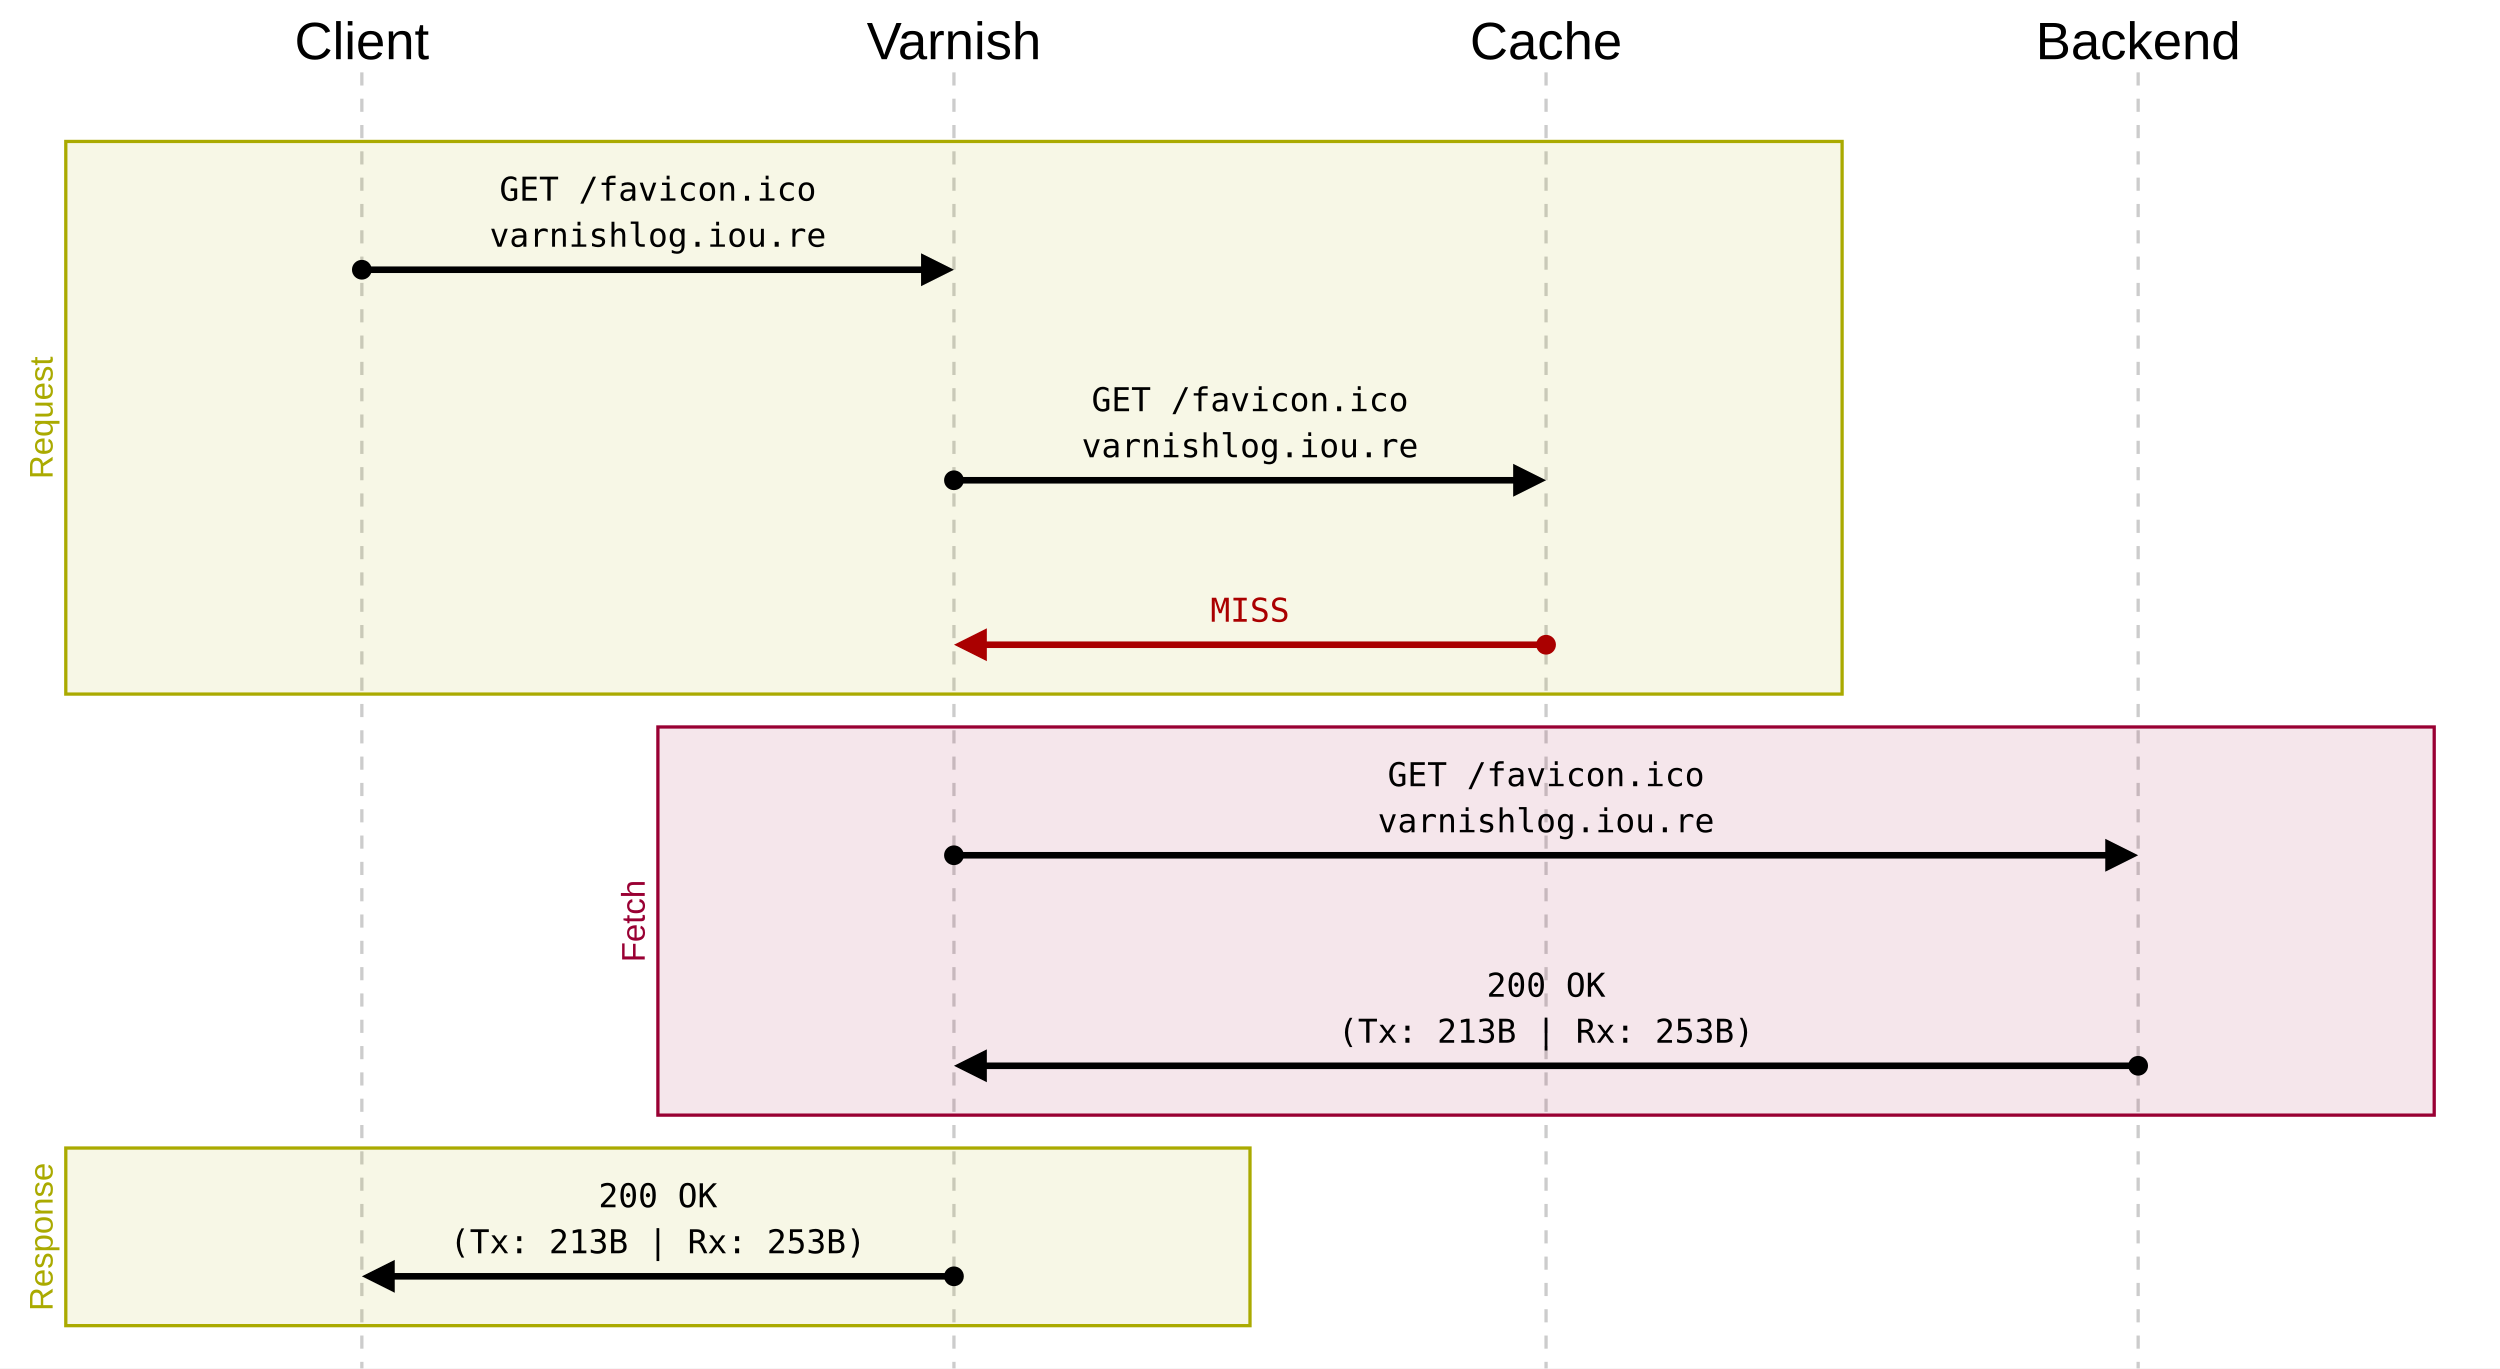
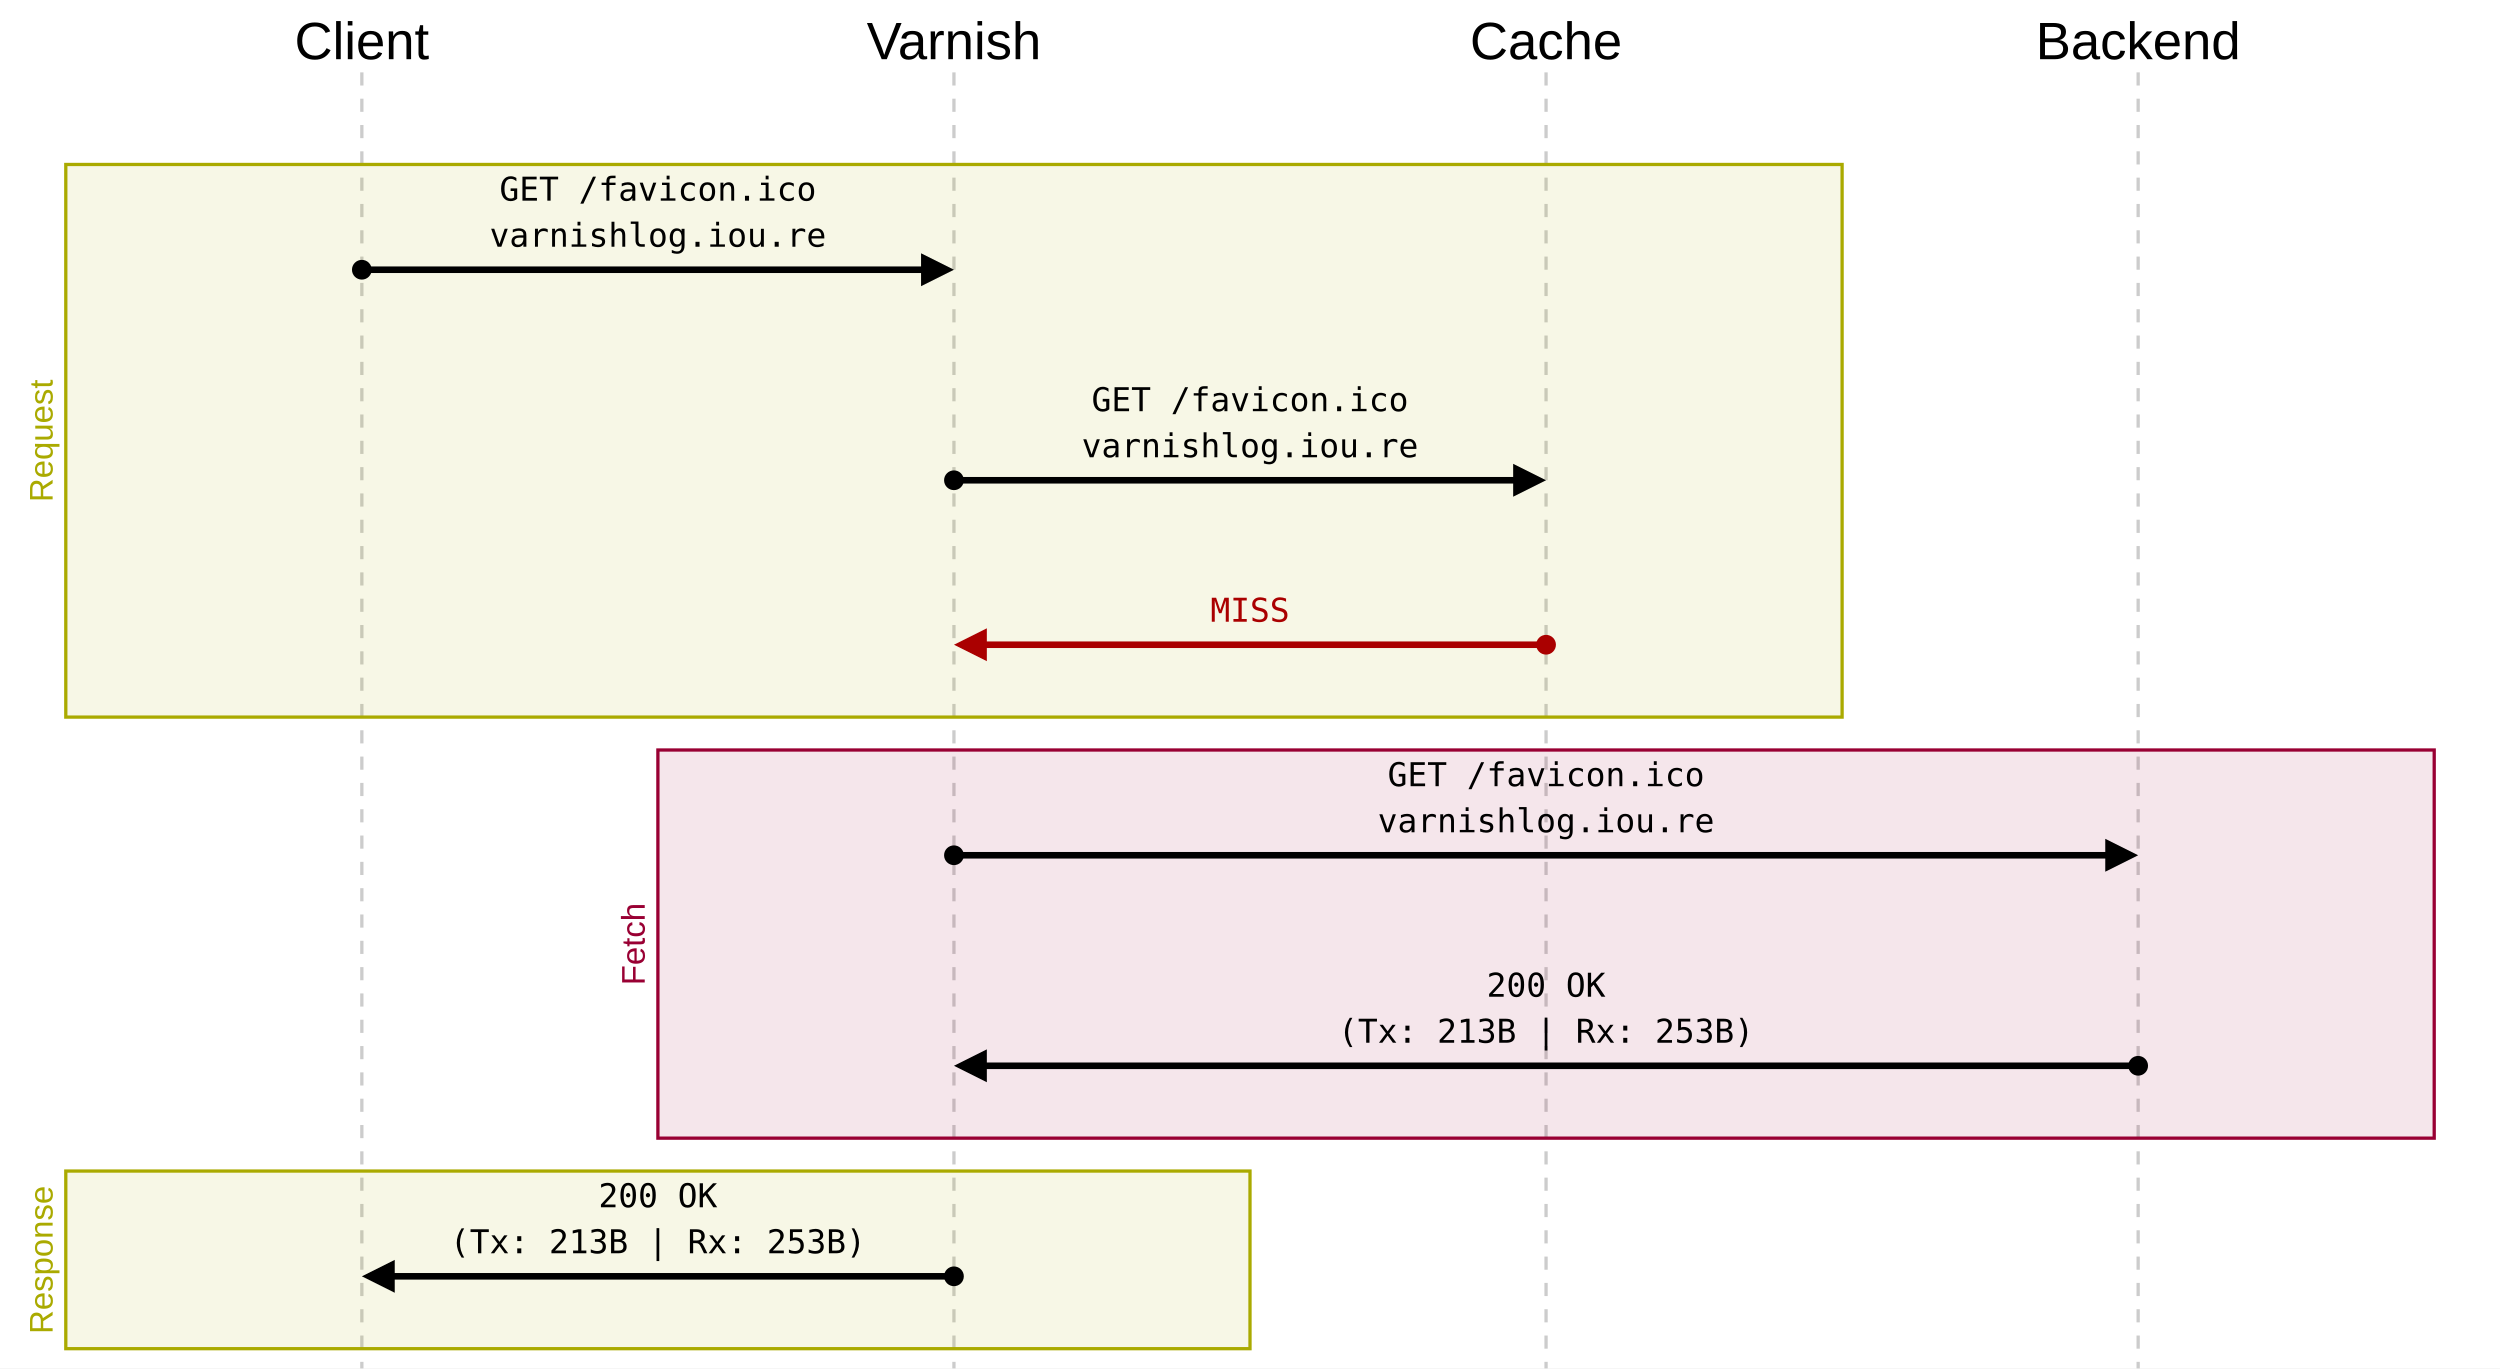
<svg xmlns="http://www.w3.org/2000/svg" width="900" height="100%" viewBox="0 0 760 416" preserveAspectRatio="xMinYMin meet">
  <defs>
    <style>text {
  font-family: "helvetica neue", arial, sans-serif, system-ui;
}

text.seq-desc {
  font-family: "Meslo", "JetBrains Mono", "Hack", "Menlo", monospace;
}

text.seq-desc-no-arrow {
  font-style: italic;
}
</style>
    <marker id="seq-dot" viewBox="0 0 10 10" markerWidth="5" markerHeight="5" refX="5" refY="5">
      <circle cx="5" cy="5" r="3" fill="context-stroke" />
    </marker>
    <marker id="seq-arrow" viewBox="0 0 10 10" markerWidth="5" markerHeight="5" refX="5" refY="5" orient="auto-start-reverse">
      <path d="M 0 0 L 10 5 L 0 10 z" fill="context-stroke" />
    </marker>
    <marker id="seq-arrow-sm" viewBox="0 0 10 10" markerWidth="2.5" markerHeight="2.5" refX="5" refY="5" orient="auto-start-reverse">
      <path d="M 0 0 L 10 5 L 0 10 z" fill="context-stroke" />
    </marker>
  </defs>
  <rect x="0" y="0" width="760" height="416" fill="#FFFFFF" />
  <line x1="110" y1="22" x2="110" y2="416" stroke="#CCCCCC" stroke-width="1" stroke-dasharray="4 4" />
  <text x="110" y="18" fill="#000000" stroke="none" font-size="16" text-anchor="middle">Client</text>
  <line x1="290" y1="22" x2="290" y2="416" stroke="#CCCCCC" stroke-width="1" stroke-dasharray="4 4" />
  <text x="290" y="18" fill="#000000" stroke="none" font-size="16" text-anchor="middle">Varnish</text>
  <line x1="470" y1="22" x2="470" y2="416" stroke="#CCCCCC" stroke-width="1" stroke-dasharray="4 4" />
  <text x="470" y="18" fill="#000000" stroke="none" font-size="16" text-anchor="middle">Cache</text>
  <line x1="650" y1="22" x2="650" y2="416" stroke="#CCCCCC" stroke-width="1" stroke-dasharray="4 4" />
  <text x="650" y="18" fill="#000000" stroke="none" font-size="16" text-anchor="middle">Backend</text>
-   <rect x="20" y="43" width="540" height="168" fill="#AAAA00" fill-opacity="0.1" stroke="#AAAA00" stroke-width="1" />
-   <text x="16" y="127" fill="#AAAA00" stroke="none" font-size="10" text-anchor="middle" transform="rotate(-90,16,127)">Request</text>
-   <rect x="200" y="221" width="540" height="118" fill="#990033" fill-opacity="0.1" stroke="#990033" stroke-width="1" />
-   <text x="196" y="280" fill="#990033" stroke="none" font-size="10" text-anchor="middle" transform="rotate(-90,196,280)">Fetch</text>
-   <rect x="20" y="349" width="360" height="54" fill="#AAAA00" fill-opacity="0.1" stroke="#AAAA00" stroke-width="1" />
-   <text x="16" y="376" fill="#AAAA00" stroke="none" font-size="10" text-anchor="middle" transform="rotate(-90,16,376)">Response</text>
+   <rect x="20" y="50" width="540" height="168" fill="#AAAA00" fill-opacity="0.1" stroke="#AAAA00" stroke-width="1" />
+   <text x="16" y="134" fill="#AAAA00" stroke="none" font-size="10" text-anchor="middle" transform="rotate(-90,16,134)">Request</text>
+   <rect x="200" y="228" width="540" height="118" fill="#990033" fill-opacity="0.1" stroke="#990033" stroke-width="1" />
+   <text x="196" y="287" fill="#990033" stroke="none" font-size="10" text-anchor="middle" transform="rotate(-90,196,287)">Fetch</text>
+   <rect x="20" y="356" width="360" height="54" fill="#AAAA00" fill-opacity="0.1" stroke="#AAAA00" stroke-width="1" />
+   <text x="16" y="383" fill="#AAAA00" stroke="none" font-size="10" text-anchor="middle" transform="rotate(-90,16,383)">Response</text>
  <line x1="110" y1="82" x2="285" y2="82" stroke="#000000" stroke-width="2" marker-start="url(#seq-dot)" marker-end="url(#seq-arrow)" />
  <text class="seq-desc" x="200" y="75" fill="#000000" stroke="none" font-size="10" text-anchor="middle">varnishlog.iou.re</text>
  <text class="seq-desc" x="200" y="61" fill="#000000" stroke="none" font-size="10" text-anchor="middle">GET /favicon.ico</text>
  <line x1="290" y1="146" x2="465" y2="146" stroke="#000000" stroke-width="2" marker-start="url(#seq-dot)" marker-end="url(#seq-arrow)" />
  <text class="seq-desc" x="380" y="139" fill="#000000" stroke="none" font-size="10" text-anchor="middle">varnishlog.iou.re</text>
  <text class="seq-desc" x="380" y="125" fill="#000000" stroke="none" font-size="10" text-anchor="middle">GET /favicon.ico</text>
  <line x1="470" y1="196" x2="295" y2="196" stroke="#AA0000" stroke-width="2" marker-start="url(#seq-dot)" marker-end="url(#seq-arrow)" />
  <text class="seq-desc" x="380" y="189" fill="#AA0000" stroke="none" font-size="10" text-anchor="middle">MISS</text>
  <line x1="290" y1="260" x2="645" y2="260" stroke="#000000" stroke-width="2" marker-start="url(#seq-dot)" marker-end="url(#seq-arrow)" />
  <text class="seq-desc" x="470" y="253" fill="#000000" stroke="none" font-size="10" text-anchor="middle">varnishlog.iou.re</text>
  <text class="seq-desc" x="470" y="239" fill="#000000" stroke="none" font-size="10" text-anchor="middle">GET /favicon.ico</text>
  <line x1="650" y1="324" x2="295" y2="324" stroke="#000000" stroke-width="2" marker-start="url(#seq-dot)" marker-end="url(#seq-arrow)" />
  <text class="seq-desc" x="470" y="317" fill="#000000" stroke="none" font-size="10" text-anchor="middle">(Tx: 213B | Rx: 253B)</text>
  <text class="seq-desc" x="470" y="303" fill="#000000" stroke="none" font-size="10" text-anchor="middle">200 OK</text>
  <line x1="290" y1="388" x2="115" y2="388" stroke="#000000" stroke-width="2" marker-start="url(#seq-dot)" marker-end="url(#seq-arrow)" />
  <text class="seq-desc" x="200" y="381" fill="#000000" stroke="none" font-size="10" text-anchor="middle">(Tx: 213B | Rx: 253B)</text>
  <text class="seq-desc" x="200" y="367" fill="#000000" stroke="none" font-size="10" text-anchor="middle">200 OK</text>
</svg>
